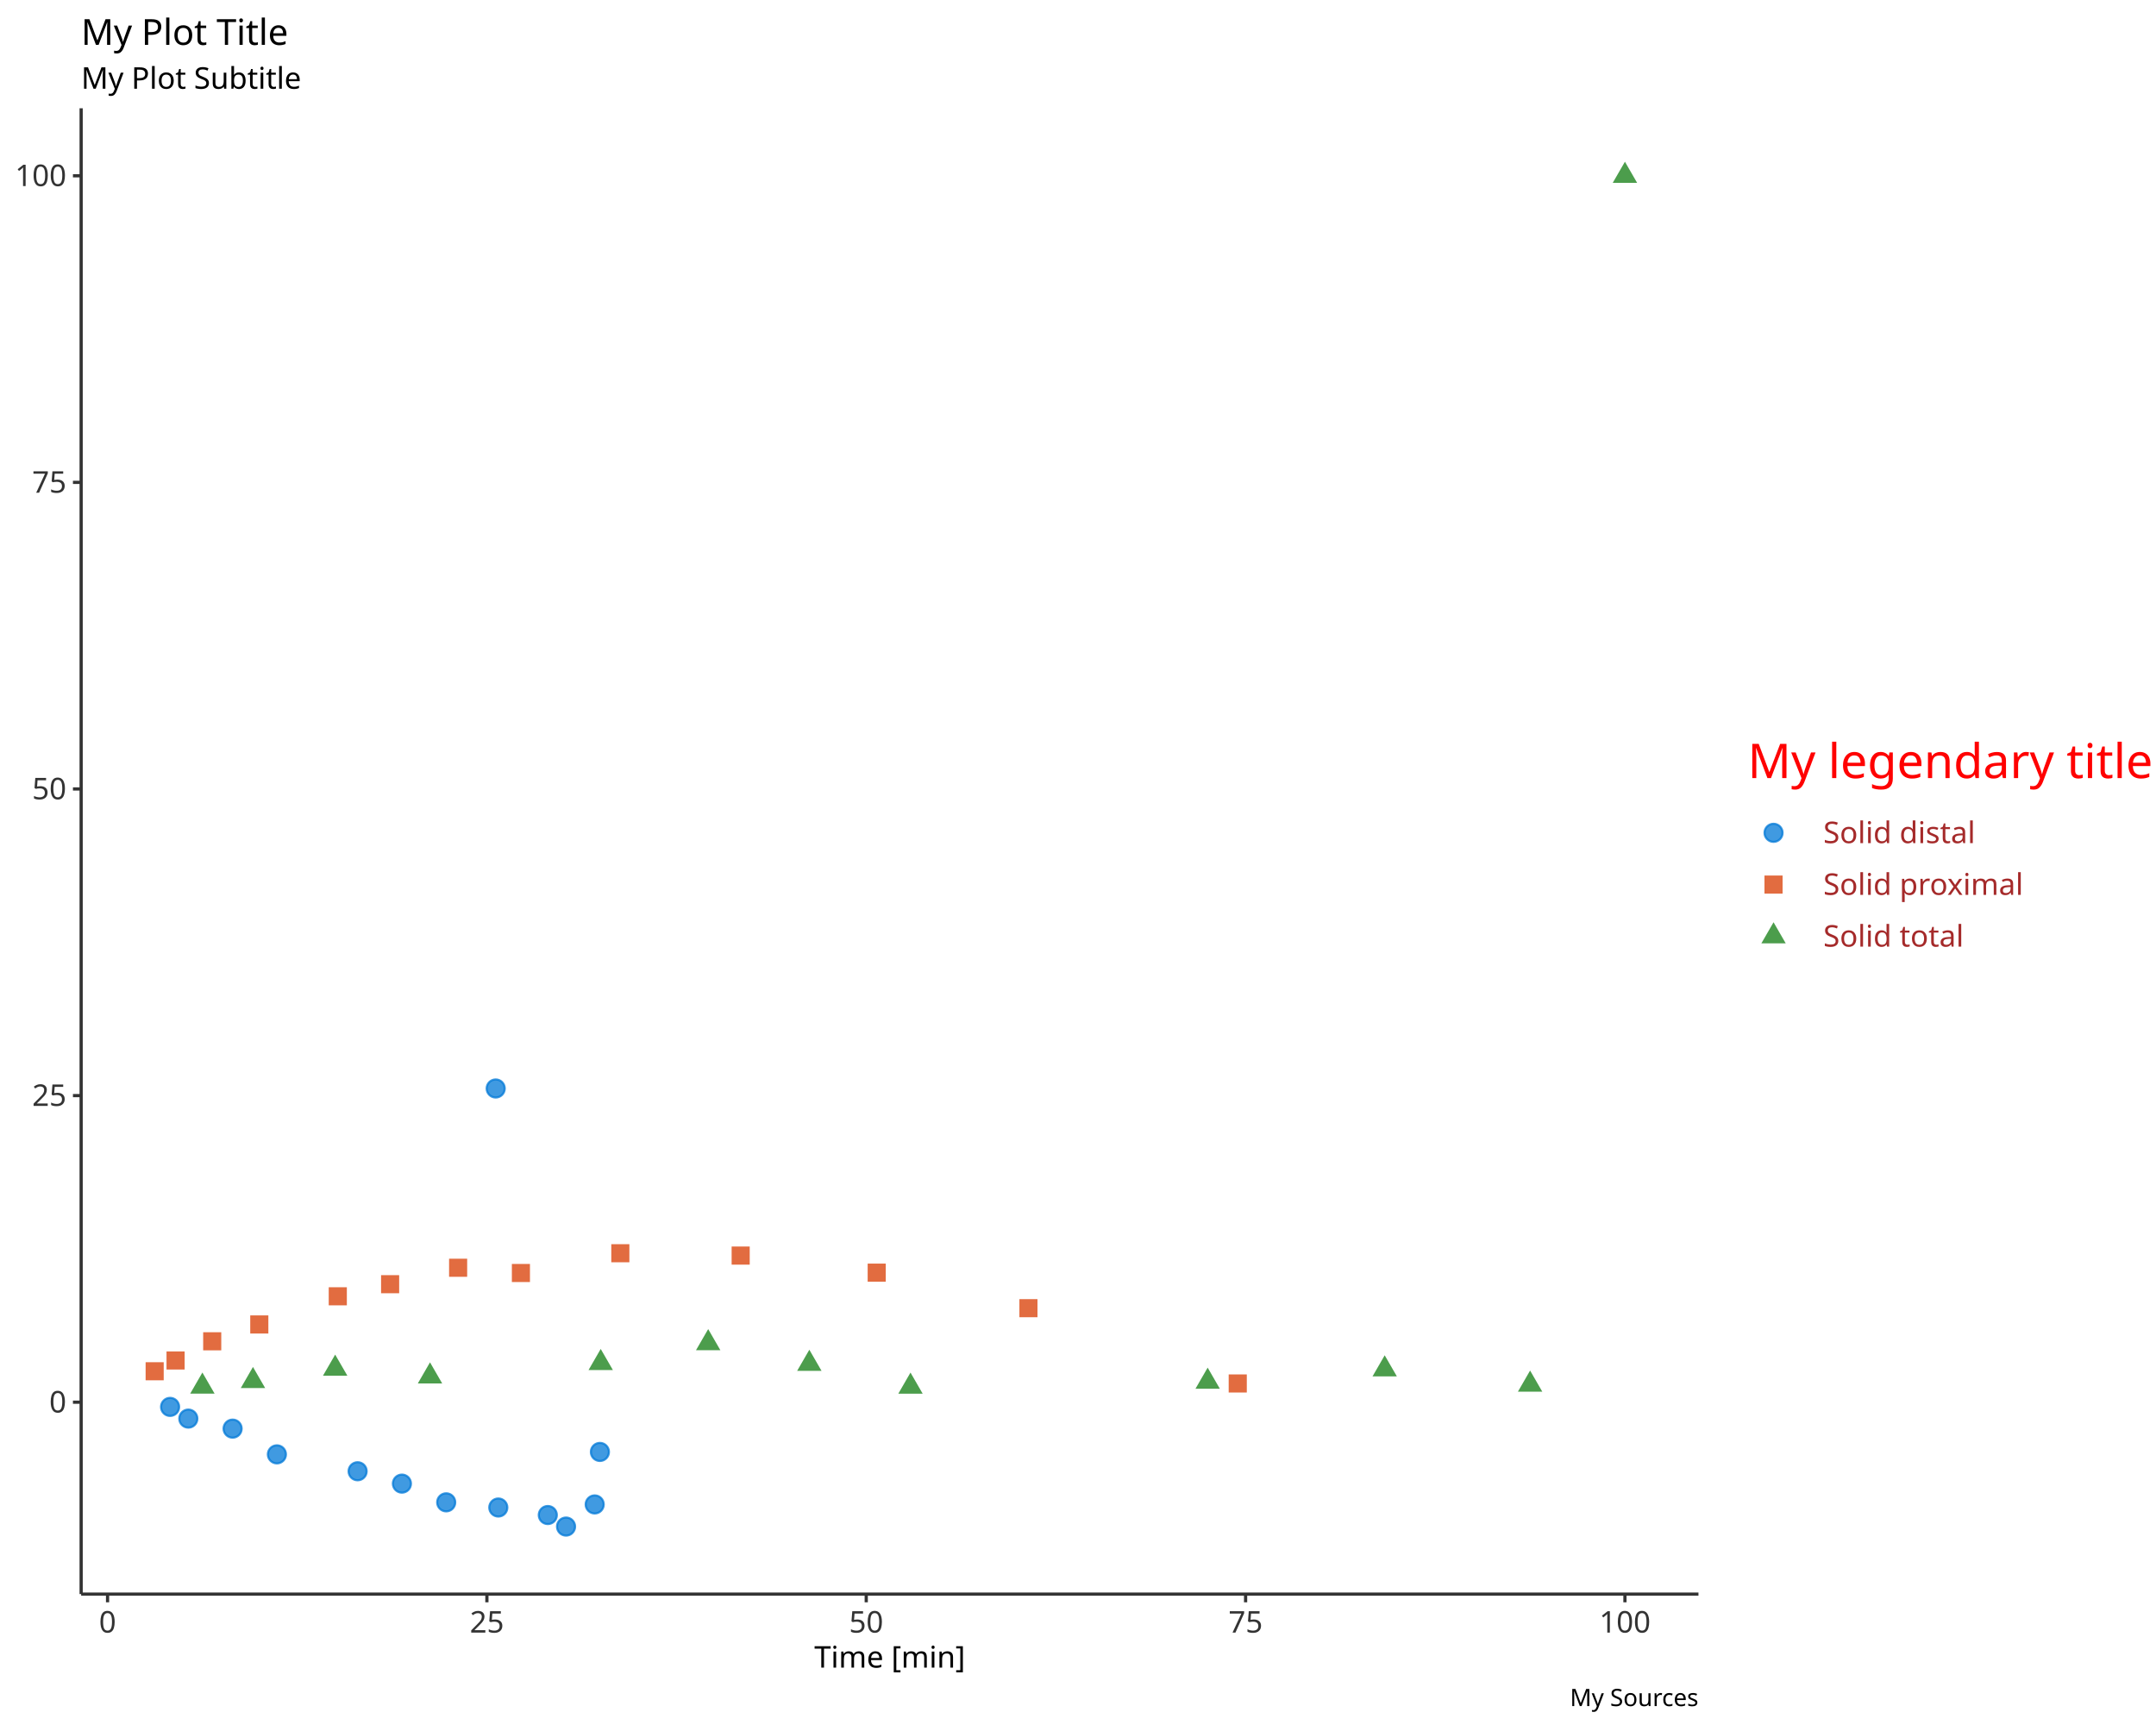
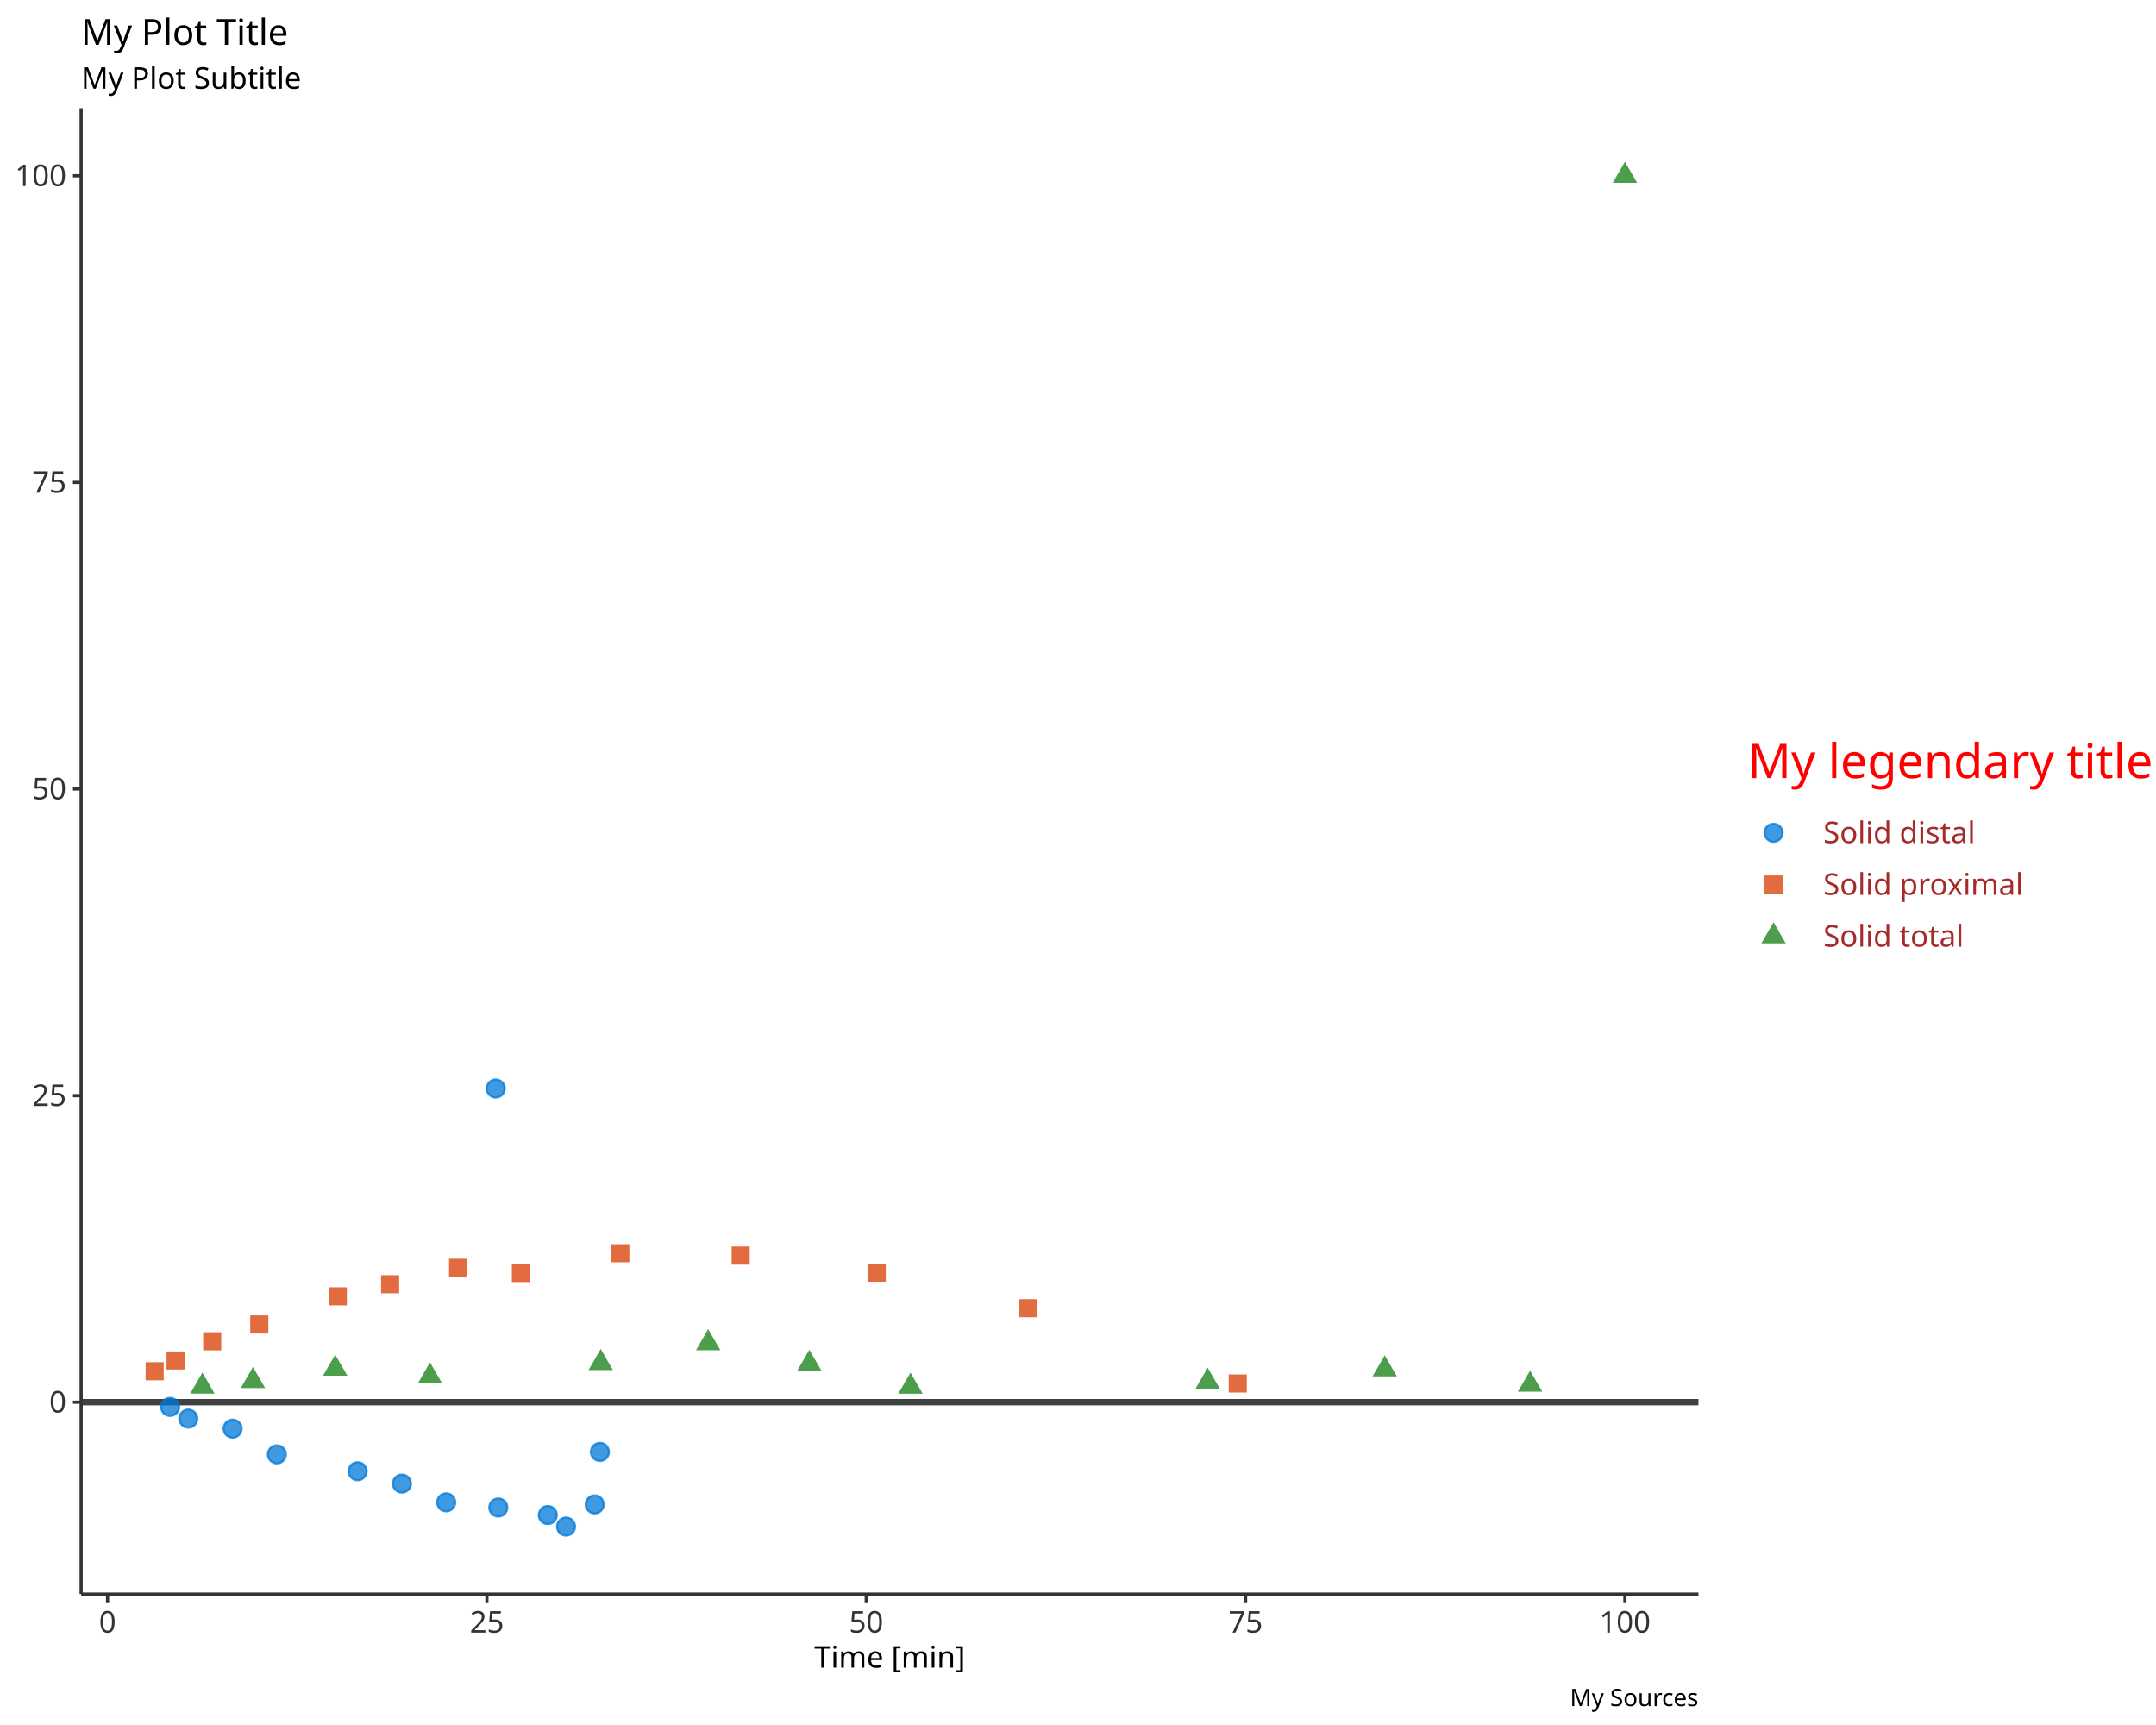
<svg xmlns="http://www.w3.org/2000/svg" class="svglite" data-engine-version="2.0" width="720.00pt" height="576.00pt" viewBox="0 0 720.00 576.00">
  <defs>
    <style type="text/css">
    .svglite line, .svglite polyline, .svglite polygon, .svglite path, .svglite rect, .svglite circle {
      fill: none;
      stroke: #000000;
      stroke-linecap: round;
      stroke-linejoin: round;
      stroke-miterlimit: 10.00;
    }
  </style>
  </defs>
  <rect width="100%" height="100%" style="stroke: none; fill: #FFFFFF;" />
  <defs>
    <clipPath id="cpMC4wMHw3MjAuMDB8MC4wMHw1NzYuMDA=">
      <rect x="0.00" y="0.00" width="720.00" height="576.00" />
    </clipPath>
  </defs>
  <g clip-path="url(#cpMC4wMHw3MjAuMDB8MC4wMHw1NzYuMDA=)">
    <rect x="0.00" y="0.00" width="720.00" height="576.00" style="stroke-width: 1.07; stroke: none; fill: #FFFFFF;" />
  </g>
  <defs>
    <clipPath id="cpMjcuMTB8NTY3LjIwfDM2LjE1fDUzMi4yOQ==">
      <rect x="27.10" y="36.15" width="540.10" height="496.14" />
    </clipPath>
  </defs>
  <g clip-path="url(#cpMjcuMTB8NTY3LjIwfDM2LjE1fDUzMi4yOQ==)">
    <rect x="27.10" y="36.15" width="540.10" height="496.14" style="stroke-width: 1.07; stroke: none; fill: #FFFFFF;" />
    <polyline points="27.10,519.39 567.20,519.39 " style="stroke-width: 0.53; stroke: #FFFFFF; stroke-linecap: butt;" />
    <polyline points="27.10,417.02 567.20,417.02 " style="stroke-width: 0.53; stroke: #FFFFFF; stroke-linecap: butt;" />
    <polyline points="27.10,314.64 567.20,314.64 " style="stroke-width: 0.53; stroke: #FFFFFF; stroke-linecap: butt;" />
    <polyline points="27.10,212.26 567.20,212.26 " style="stroke-width: 0.53; stroke: #FFFFFF; stroke-linecap: butt;" />
    <polyline points="27.10,109.89 567.20,109.89 " style="stroke-width: 0.53; stroke: #FFFFFF; stroke-linecap: butt;" />
    <polyline points="99.26,532.29 99.26,36.15 " style="stroke-width: 0.53; stroke: #FFFFFF; stroke-linecap: butt;" />
    <polyline points="225.94,532.29 225.94,36.15 " style="stroke-width: 0.53; stroke: #FFFFFF; stroke-linecap: butt;" />
    <polyline points="352.63,532.29 352.63,36.15 " style="stroke-width: 0.53; stroke: #FFFFFF; stroke-linecap: butt;" />
    <polyline points="479.31,532.29 479.31,36.15 " style="stroke-width: 0.53; stroke: #FFFFFF; stroke-linecap: butt;" />
  </g>
  <g clip-path="url(#cpMC4wMHw3MjAuMDB8MC4wMHw1NzYuMDA=)">
</g>
  <g clip-path="url(#cpMjcuMTB8NTY3LjIwfDM2LjE1fDUzMi4yOQ==)">
</g>
  <g clip-path="url(#cpMC4wMHw3MjAuMDB8MC4wMHw1NzYuMDA=)">
</g>
  <g clip-path="url(#cpMjcuMTB8NTY3LjIwfDM2LjE1fDUzMi4yOQ==)">
</g>
  <g clip-path="url(#cpMC4wMHw3MjAuMDB8MC4wMHw1NzYuMDA=)">
</g>
  <g clip-path="url(#cpMjcuMTB8NTY3LjIwfDM2LjE1fDUzMi4yOQ==)">
</g>
  <g clip-path="url(#cpMC4wMHw3MjAuMDB8MC4wMHw1NzYuMDA=)">
</g>
  <g clip-path="url(#cpMjcuMTB8NTY3LjIwfDM2LjE1fDUzMi4yOQ==)">
</g>
  <g clip-path="url(#cpMC4wMHw3MjAuMDB8MC4wMHw1NzYuMDA=)">
</g>
  <g clip-path="url(#cpMjcuMTB8NTY3LjIwfDM2LjE1fDUzMi4yOQ==)">
</g>
  <g clip-path="url(#cpMC4wMHw3MjAuMDB8MC4wMHw1NzYuMDA=)">
</g>
  <g clip-path="url(#cpMjcuMTB8NTY3LjIwfDM2LjE1fDUzMi4yOQ==)">
</g>
  <g clip-path="url(#cpMC4wMHw3MjAuMDB8MC4wMHw1NzYuMDA=)">
</g>
  <g clip-path="url(#cpMjcuMTB8NTY3LjIwfDM2LjE1fDUzMi4yOQ==)">
</g>
  <g clip-path="url(#cpMC4wMHw3MjAuMDB8MC4wMHw1NzYuMDA=)">
</g>
  <g clip-path="url(#cpMjcuMTB8NTY3LjIwfDM2LjE1fDUzMi4yOQ==)">
</g>
  <g clip-path="url(#cpMC4wMHw3MjAuMDB8MC4wMHw1NzYuMDA=)">
</g>
  <g clip-path="url(#cpMjcuMTB8NTY3LjIwfDM2LjE1fDUzMi4yOQ==)">
</g>
  <g clip-path="url(#cpMC4wMHw3MjAuMDB8MC4wMHw1NzYuMDA=)">
</g>
  <g clip-path="url(#cpMjcuMTB8NTY3LjIwfDM2LjE1fDUzMi4yOQ==)">
</g>
  <g clip-path="url(#cpMC4wMHw3MjAuMDB8MC4wMHw1NzYuMDA=)">
</g>
  <g clip-path="url(#cpMjcuMTB8NTY3LjIwfDM2LjE1fDUzMi4yOQ==)">
</g>
  <g clip-path="url(#cpMC4wMHw3MjAuMDB8MC4wMHw1NzYuMDA=)">
</g>
  <g clip-path="url(#cpMjcuMTB8NTY3LjIwfDM2LjE1fDUzMi4yOQ==)">
</g>
  <g clip-path="url(#cpMC4wMHw3MjAuMDB8MC4wMHw1NzYuMDA=)">
</g>
  <g clip-path="url(#cpMjcuMTB8NTY3LjIwfDM2LjE1fDUzMi4yOQ==)">
</g>
  <g clip-path="url(#cpMC4wMHw3MjAuMDB8MC4wMHw1NzYuMDA=)">
</g>
  <g clip-path="url(#cpMjcuMTB8NTY3LjIwfDM2LjE1fDUzMi4yOQ==)">
</g>
  <g clip-path="url(#cpMC4wMHw3MjAuMDB8MC4wMHw1NzYuMDA=)">
</g>
  <g clip-path="url(#cpMjcuMTB8NTY3LjIwfDM2LjE1fDUzMi4yOQ==)">
</g>
  <g clip-path="url(#cpMC4wMHw3MjAuMDB8MC4wMHw1NzYuMDA=)">
</g>
  <g clip-path="url(#cpMjcuMTB8NTY3LjIwfDM2LjE1fDUzMi4yOQ==)">
+     <line x1="27.10" y1="468.21" x2="567.20" y2="468.21" style="stroke-width: 2.13; stroke: #000000; stroke-opacity: 0.75; stroke-linecap: butt;" />
    <circle cx="165.54" cy="363.46" r="3.02" style="stroke-width: 0.71; stroke: #0078D7; stroke-opacity: 0.75; fill: #0078D7; fill-opacity: 0.75;" />
    <circle cx="200.34" cy="484.82" r="3.02" style="stroke-width: 0.71; stroke: #0078D7; stroke-opacity: 0.75; fill: #0078D7; fill-opacity: 0.75;" />
    <circle cx="198.60" cy="502.35" r="3.02" style="stroke-width: 0.71; stroke: #0078D7; stroke-opacity: 0.75; fill: #0078D7; fill-opacity: 0.75;" />
    <circle cx="189.03" cy="509.74" r="3.02" style="stroke-width: 0.71; stroke: #0078D7; stroke-opacity: 0.75; fill: #0078D7; fill-opacity: 0.75;" />
    <circle cx="182.94" cy="505.89" r="3.02" style="stroke-width: 0.71; stroke: #0078D7; stroke-opacity: 0.75; fill: #0078D7; fill-opacity: 0.75;" />
    <circle cx="166.41" cy="503.38" r="3.02" style="stroke-width: 0.71; stroke: #0078D7; stroke-opacity: 0.75; fill: #0078D7; fill-opacity: 0.75;" />
    <circle cx="149.01" cy="501.65" r="3.02" style="stroke-width: 0.71; stroke: #0078D7; stroke-opacity: 0.75; fill: #0078D7; fill-opacity: 0.75;" />
    <circle cx="134.22" cy="495.40" r="3.02" style="stroke-width: 0.71; stroke: #0078D7; stroke-opacity: 0.75; fill: #0078D7; fill-opacity: 0.75;" />
    <circle cx="119.43" cy="491.27" r="3.02" style="stroke-width: 0.71; stroke: #0078D7; stroke-opacity: 0.75; fill: #0078D7; fill-opacity: 0.75;" />
    <circle cx="92.47" cy="485.63" r="3.02" style="stroke-width: 0.71; stroke: #0078D7; stroke-opacity: 0.75; fill: #0078D7; fill-opacity: 0.75;" />
    <circle cx="77.68" cy="477.04" r="3.02" style="stroke-width: 0.71; stroke: #0078D7; stroke-opacity: 0.75; fill: #0078D7; fill-opacity: 0.75;" />
    <circle cx="62.89" cy="473.69" r="3.02" style="stroke-width: 0.71; stroke: #0078D7; stroke-opacity: 0.75; fill: #0078D7; fill-opacity: 0.75;" />
    <circle cx="56.80" cy="469.78" r="3.02" style="stroke-width: 0.71; stroke: #0078D7; stroke-opacity: 0.75; fill: #0078D7; fill-opacity: 0.75;" />
    <polygon points="410.32,464.98 416.37,464.98 416.37,458.94 410.32,458.94 " style="stroke-width: 0.71; stroke: none; fill: #D83B01; fill-opacity: 0.75;" />
    <polygon points="340.43,439.84 346.47,439.84 346.47,433.80 340.43,433.80 " style="stroke-width: 0.71; stroke: none; fill: #D83B01; fill-opacity: 0.75;" />
    <polygon points="289.76,427.97 295.80,427.97 295.80,421.93 289.76,421.93 " style="stroke-width: 0.71; stroke: none; fill: #D83B01; fill-opacity: 0.75;" />
    <polygon points="244.33,422.28 250.37,422.28 250.37,416.23 244.33,416.23 " style="stroke-width: 0.71; stroke: none; fill: #D83B01; fill-opacity: 0.75;" />
    <polygon points="204.14,421.49 210.18,421.49 210.18,415.45 204.14,415.45 " style="stroke-width: 0.71; stroke: none; fill: #D83B01; fill-opacity: 0.75;" />
    <polygon points="170.94,428.09 176.98,428.09 176.98,422.05 170.94,422.05 " style="stroke-width: 0.71; stroke: none; fill: #D83B01; fill-opacity: 0.75;" />
    <polygon points="149.97,426.34 156.01,426.34 156.01,420.30 149.97,420.30 " style="stroke-width: 0.71; stroke: none; fill: #D83B01; fill-opacity: 0.75;" />
    <polygon points="127.26,431.83 133.30,431.83 133.30,425.79 127.26,425.79 " style="stroke-width: 0.71; stroke: none; fill: #D83B01; fill-opacity: 0.75;" />
    <polygon points="109.78,435.87 115.83,435.87 115.83,429.83 109.78,429.83 " style="stroke-width: 0.71; stroke: none; fill: #D83B01; fill-opacity: 0.75;" />
    <polygon points="83.57,445.28 89.62,445.28 89.62,439.23 83.57,439.23 " style="stroke-width: 0.71; stroke: none; fill: #D83B01; fill-opacity: 0.75;" />
    <polygon points="67.85,450.90 73.89,450.90 73.89,444.85 67.85,444.85 " style="stroke-width: 0.71; stroke: none; fill: #D83B01; fill-opacity: 0.75;" />
    <polygon points="55.61,457.30 61.66,457.30 61.66,451.26 55.61,451.26 " style="stroke-width: 0.71; stroke: none; fill: #D83B01; fill-opacity: 0.75;" />
    <polygon points="48.63,460.90 54.67,460.90 54.67,454.86 48.63,454.86 " style="stroke-width: 0.71; stroke: none; fill: #D83B01; fill-opacity: 0.75;" />
    <polygon points="542.65,54.00 546.72,61.05 538.58,61.05 " style="stroke-width: 0.71; stroke: none; fill: #107C10; fill-opacity: 0.75;" />
    <polygon points="510.98,457.64 515.05,464.69 506.91,464.69 " style="stroke-width: 0.71; stroke: none; fill: #107C10; fill-opacity: 0.75;" />
    <polygon points="462.42,452.55 466.49,459.60 458.35,459.60 " style="stroke-width: 0.71; stroke: none; fill: #107C10; fill-opacity: 0.75;" />
    <polygon points="403.30,456.67 407.37,463.72 399.23,463.72 " style="stroke-width: 0.71; stroke: none; fill: #107C10; fill-opacity: 0.75;" />
    <polygon points="304.06,458.32 308.13,465.37 299.99,465.37 " style="stroke-width: 0.71; stroke: none; fill: #107C10; fill-opacity: 0.75;" />
    <polygon points="270.28,450.69 274.35,457.74 266.21,457.74 " style="stroke-width: 0.71; stroke: none; fill: #107C10; fill-opacity: 0.75;" />
    <polygon points="236.50,443.80 240.57,450.85 232.43,450.85 " style="stroke-width: 0.71; stroke: none; fill: #107C10; fill-opacity: 0.75;" />
    <polygon points="200.61,450.43 204.68,457.48 196.54,457.48 " style="stroke-width: 0.71; stroke: none; fill: #107C10; fill-opacity: 0.75;" />
    <polygon points="143.60,454.90 147.67,461.95 139.53,461.95 " style="stroke-width: 0.71; stroke: none; fill: #107C10; fill-opacity: 0.75;" />
    <polygon points="111.93,452.32 116.00,459.36 107.86,459.36 " style="stroke-width: 0.71; stroke: none; fill: #107C10; fill-opacity: 0.75;" />
    <polygon points="84.48,456.44 88.55,463.49 80.41,463.49 " style="stroke-width: 0.71; stroke: none; fill: #107C10; fill-opacity: 0.75;" />
    <polygon points="67.59,458.30 71.66,465.35 63.52,465.35 " style="stroke-width: 0.71; stroke: none; fill: #107C10; fill-opacity: 0.75;" />
  </g>
  <g clip-path="url(#cpMC4wMHw3MjAuMDB8MC4wMHw1NzYuMDA=)">
    <polyline points="27.10,532.29 27.10,36.15 " style="stroke-width: 1.07; stroke: #333333; stroke-linecap: butt;" />
    <text x="22.17" y="471.65" text-anchor="end" style="font-size: 10.00px; fill: #333333; font-family: sans;" textLength="5.56px" lengthAdjust="spacingAndGlyphs">0</text>
    <text x="22.17" y="369.27" text-anchor="end" style="font-size: 10.00px; fill: #333333; font-family: sans;" textLength="11.12px" lengthAdjust="spacingAndGlyphs">25</text>
    <text x="22.17" y="266.89" text-anchor="end" style="font-size: 10.00px; fill: #333333; font-family: sans;" textLength="11.12px" lengthAdjust="spacingAndGlyphs">50</text>
    <text x="22.17" y="164.52" text-anchor="end" style="font-size: 10.00px; fill: #333333; font-family: sans;" textLength="11.12px" lengthAdjust="spacingAndGlyphs">75</text>
    <text x="22.17" y="62.14" text-anchor="end" style="font-size: 10.00px; fill: #333333; font-family: sans;" textLength="16.69px" lengthAdjust="spacingAndGlyphs">100</text>
    <polyline points="24.36,468.21 27.10,468.21 " style="stroke-width: 1.07; stroke: #333333; stroke-linecap: butt;" />
    <polyline points="24.36,365.83 27.10,365.83 " style="stroke-width: 1.07; stroke: #333333; stroke-linecap: butt;" />
    <polyline points="24.36,263.45 27.10,263.45 " style="stroke-width: 1.07; stroke: #333333; stroke-linecap: butt;" />
    <polyline points="24.36,161.07 27.10,161.07 " style="stroke-width: 1.07; stroke: #333333; stroke-linecap: butt;" />
    <polyline points="24.36,58.70 27.10,58.70 " style="stroke-width: 1.07; stroke: #333333; stroke-linecap: butt;" />
    <polyline points="27.10,532.29 567.20,532.29 " style="stroke-width: 1.07; stroke: #333333; stroke-linecap: butt;" />
    <polyline points="35.92,535.03 35.92,532.29 " style="stroke-width: 1.07; stroke: #333333; stroke-linecap: butt;" />
    <polyline points="162.60,535.03 162.60,532.29 " style="stroke-width: 1.07; stroke: #333333; stroke-linecap: butt;" />
    <polyline points="289.28,535.03 289.28,532.29 " style="stroke-width: 1.07; stroke: #333333; stroke-linecap: butt;" />
    <polyline points="415.97,535.03 415.97,532.29 " style="stroke-width: 1.07; stroke: #333333; stroke-linecap: butt;" />
    <polyline points="542.65,535.03 542.65,532.29 " style="stroke-width: 1.07; stroke: #333333; stroke-linecap: butt;" />
    <text x="35.92" y="545.14" text-anchor="middle" style="font-size: 10.00px; fill: #333333; font-family: sans;" textLength="5.56px" lengthAdjust="spacingAndGlyphs">0</text>
    <text x="162.60" y="545.14" text-anchor="middle" style="font-size: 10.00px; fill: #333333; font-family: sans;" textLength="11.12px" lengthAdjust="spacingAndGlyphs">25</text>
    <text x="289.28" y="545.14" text-anchor="middle" style="font-size: 10.00px; fill: #333333; font-family: sans;" textLength="11.12px" lengthAdjust="spacingAndGlyphs">50</text>
    <text x="415.97" y="545.14" text-anchor="middle" style="font-size: 10.00px; fill: #333333; font-family: sans;" textLength="11.12px" lengthAdjust="spacingAndGlyphs">75</text>
    <text x="542.65" y="545.14" text-anchor="middle" style="font-size: 10.00px; fill: #333333; font-family: sans;" textLength="16.69px" lengthAdjust="spacingAndGlyphs">100</text>
    <text x="297.15" y="556.84" text-anchor="middle" style="font-size: 10.00px; font-family: sans;" textLength="46.67px" lengthAdjust="spacingAndGlyphs">Time [min]</text>
    <rect x="578.16" y="241.67" width="136.36" height="85.10" style="stroke-width: 1.07; stroke: none; fill: #FFFFFF;" />
    <text x="583.64" y="259.82" style="font-size: 16.00px; fill: #FF0000; font-family: sans;" textLength="125.40px" lengthAdjust="spacingAndGlyphs">My legendary title</text>
    <rect x="583.64" y="269.45" width="17.28" height="17.28" style="stroke-width: 1.07; stroke: none; fill: #FFFFFF;" />
    <circle cx="592.28" cy="278.09" r="3.02" style="stroke-width: 0.71; stroke: #0078D7; stroke-opacity: 0.75; fill: #0078D7; fill-opacity: 0.75;" />
    <rect x="583.64" y="286.73" width="17.28" height="17.28" style="stroke-width: 1.07; stroke: none; fill: #FFFFFF;" />
    <polygon points="589.25,298.39 595.30,298.39 595.30,292.35 589.25,292.35 " style="stroke-width: 0.71; stroke: none; fill: #D83B01; fill-opacity: 0.75;" />
    <rect x="583.64" y="304.01" width="17.28" height="17.28" style="stroke-width: 1.07; stroke: none; fill: #FFFFFF;" />
    <polygon points="592.28,307.95 596.35,315.00 588.21,315.00 " style="stroke-width: 0.71; stroke: none; fill: #107C10; fill-opacity: 0.75;" />
    <text x="608.89" y="281.53" style="font-size: 10.00px; fill: #A52A2A; font-family: sans;" textLength="48.36px" lengthAdjust="spacingAndGlyphs">Solid distal</text>
    <text x="608.89" y="298.81" style="font-size: 10.00px; fill: #A52A2A; font-family: sans;" textLength="62.81px" lengthAdjust="spacingAndGlyphs">Solid proximal</text>
    <text x="608.89" y="316.09" style="font-size: 10.00px; fill: #A52A2A; font-family: sans;" textLength="43.91px" lengthAdjust="spacingAndGlyphs">Solid total</text>
    <text x="27.10" y="29.63" style="font-size: 10.00px; font-family: sans;" textLength="69.48px" lengthAdjust="spacingAndGlyphs">My Plot Subtitle</text>
    <text x="27.10" y="14.98" style="font-size: 12.00px; font-family: sans;" textLength="66.02px" lengthAdjust="spacingAndGlyphs">My Plot Title</text>
    <text x="567.20" y="569.69" text-anchor="end" style="font-size: 8.00px; font-family: sans;" textLength="42.25px" lengthAdjust="spacingAndGlyphs">My Sources</text>
  </g>
</svg>
